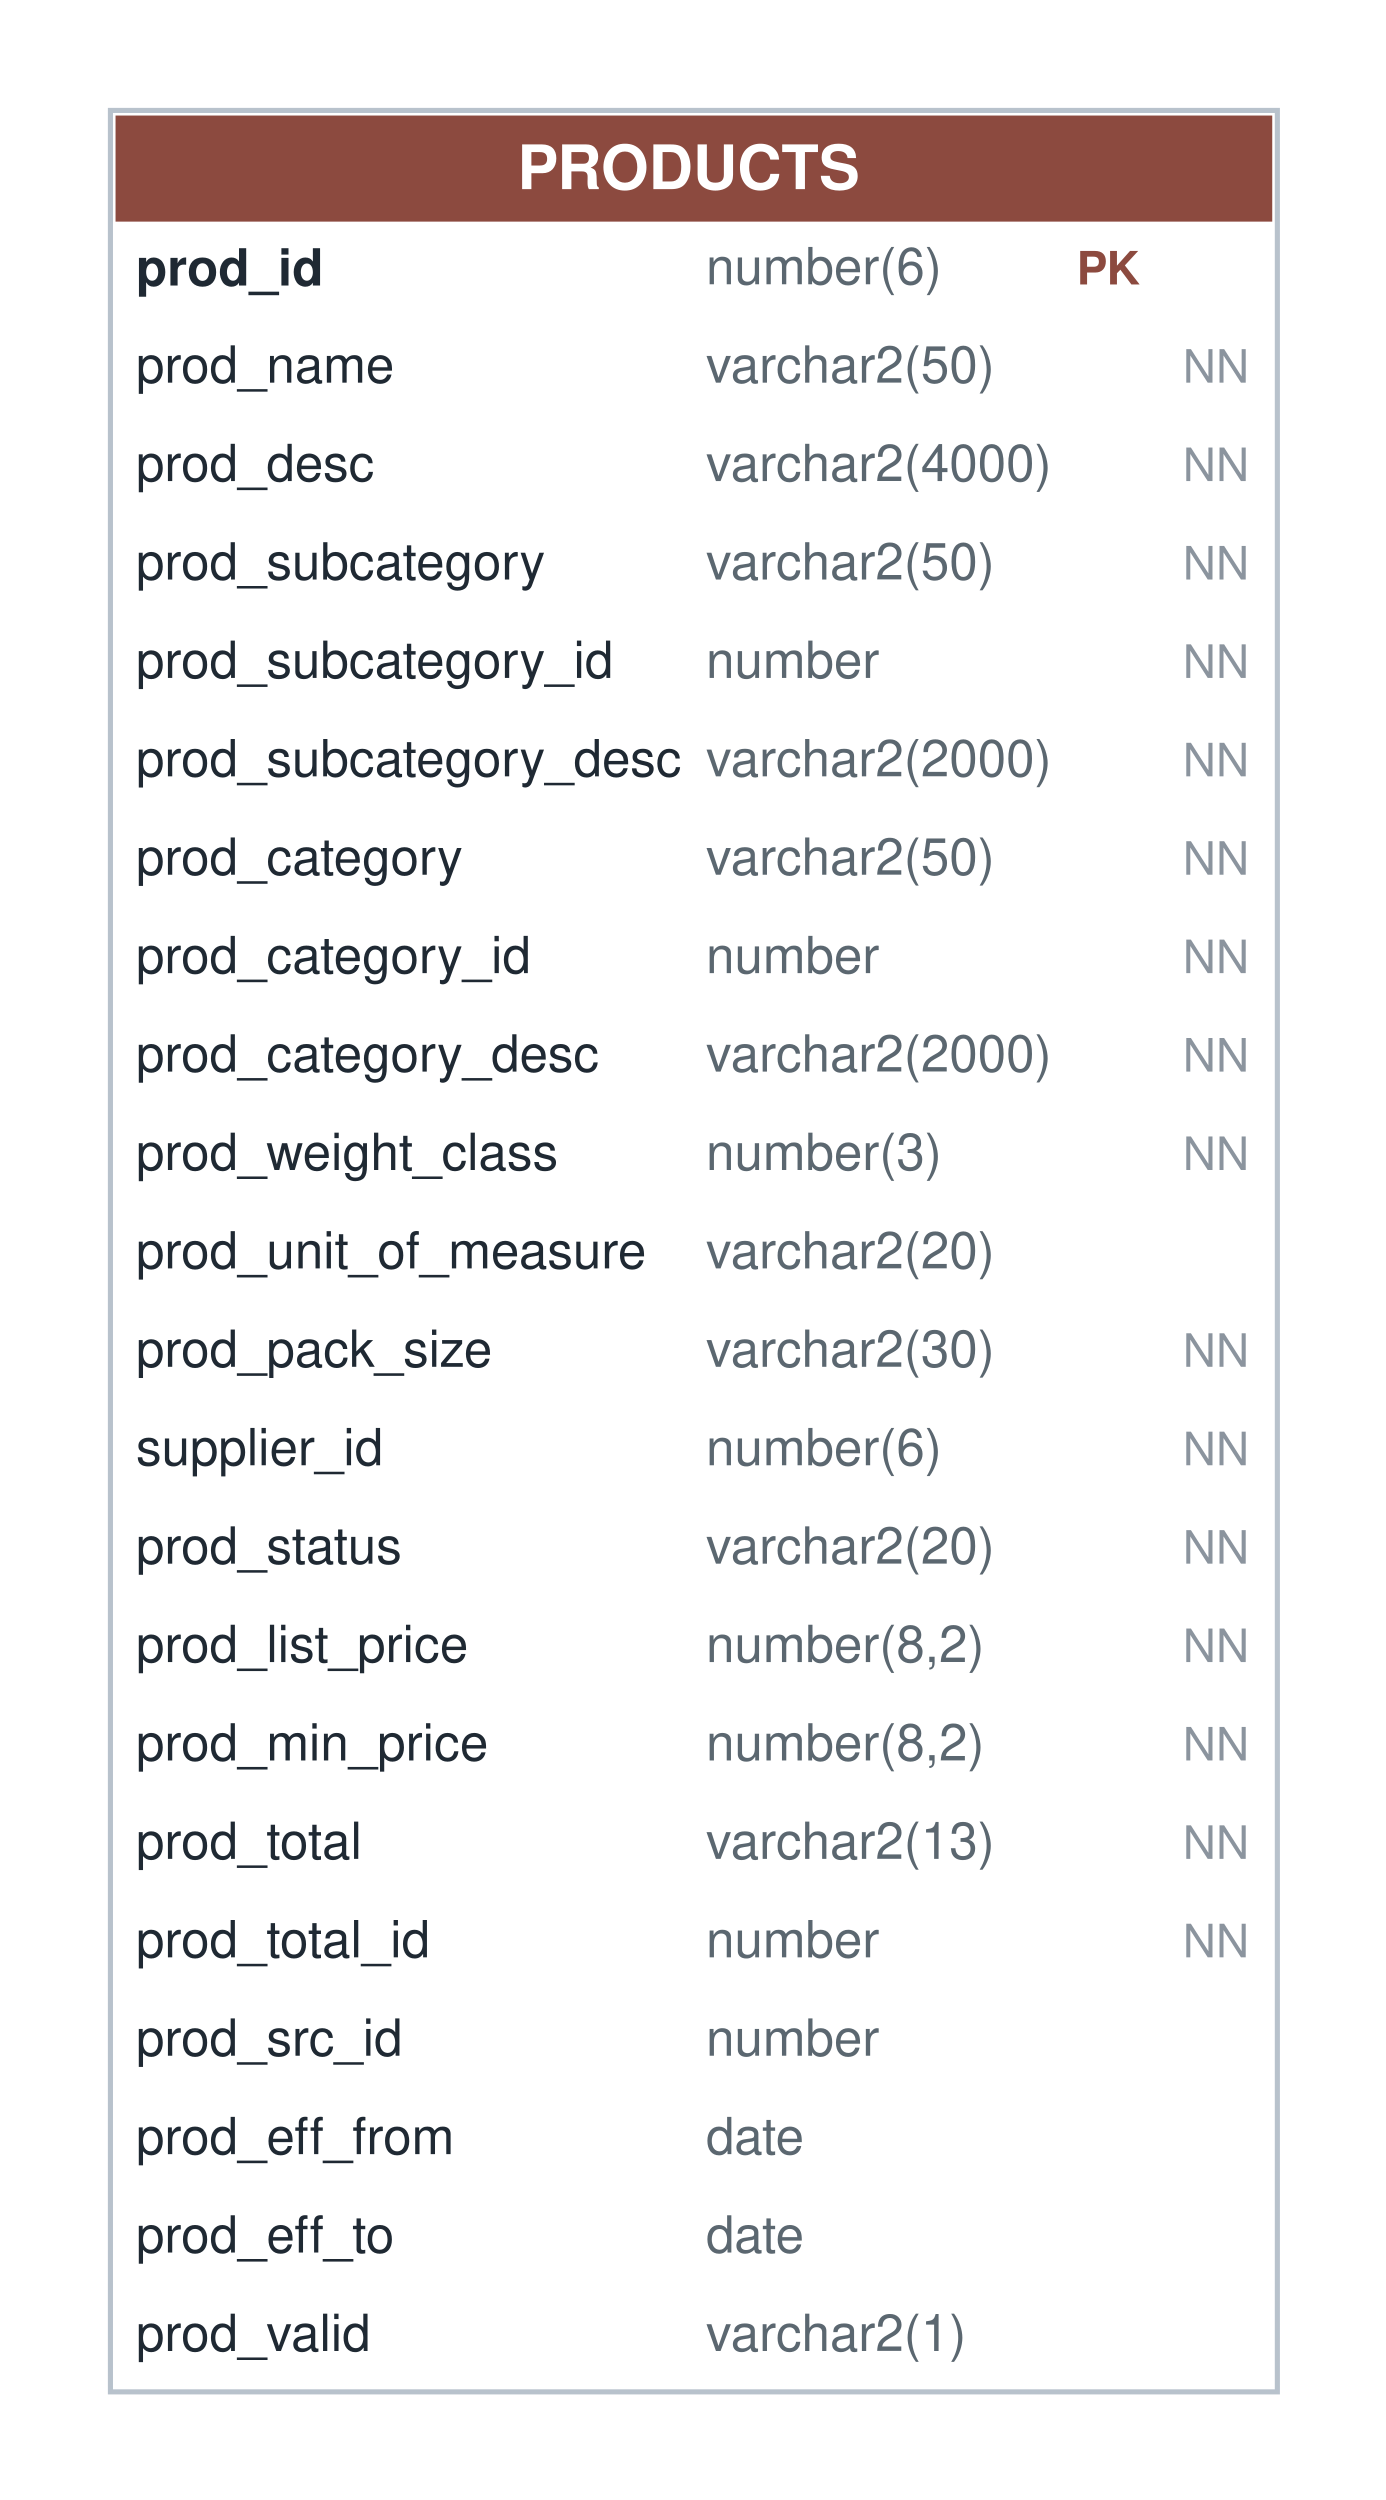
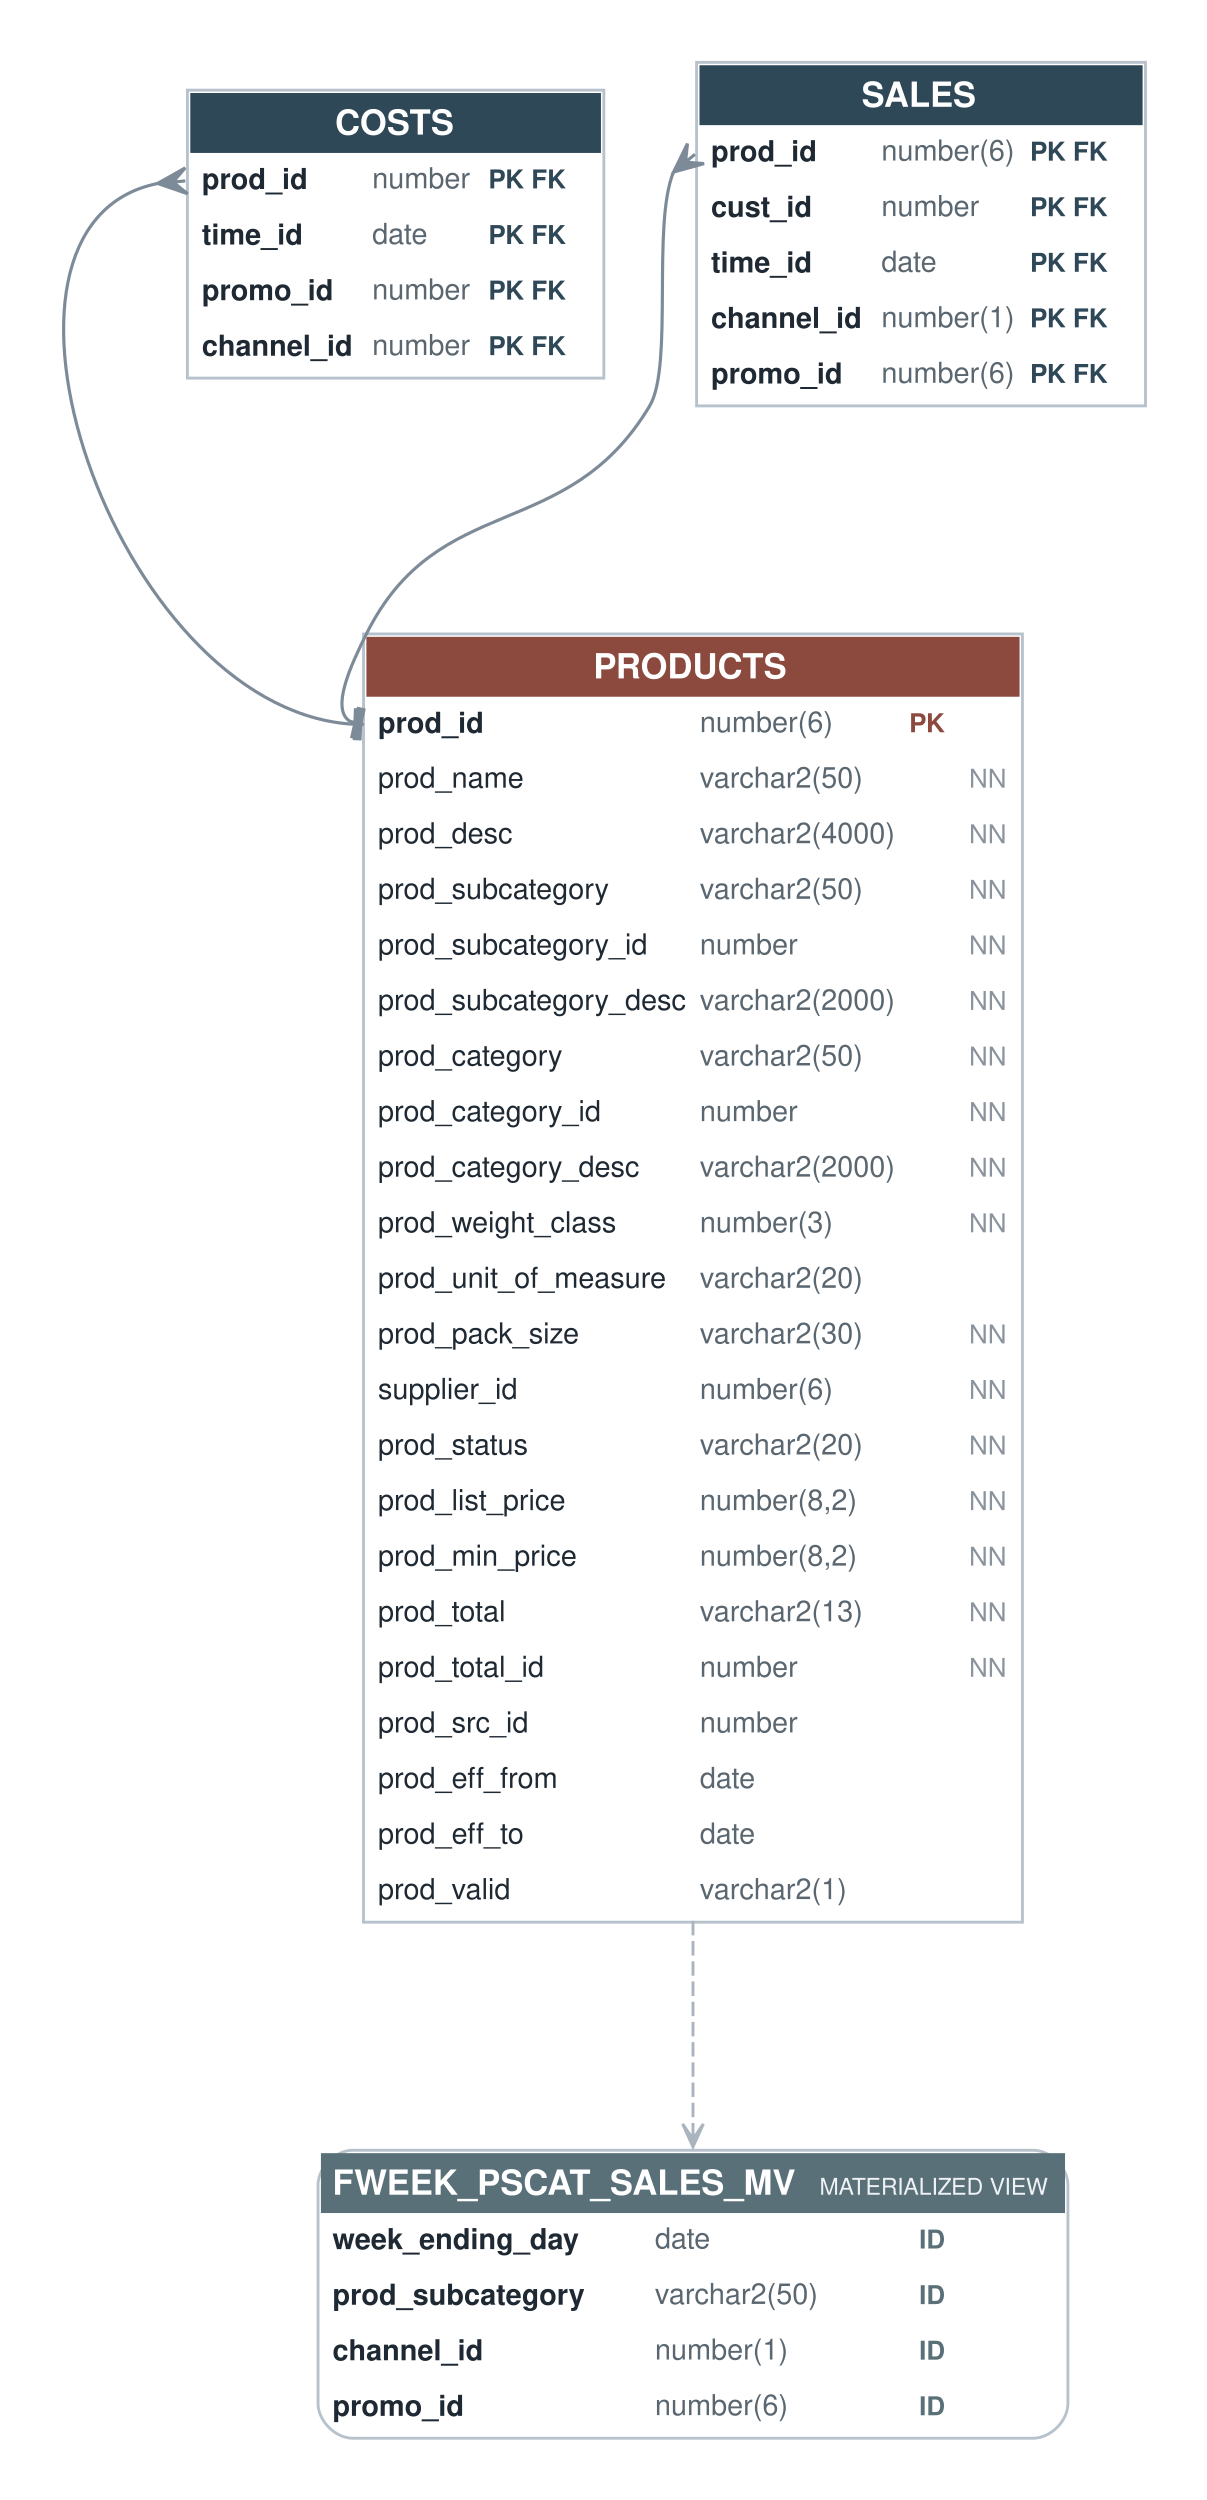
- <svg xmlns="http://www.w3.org/2000/svg" width="271pt" height="489pt" viewBox="0.00 0.00 271.00 489.00">
-   <g id="graph0" class="graph" transform="scale(1 1) rotate(0) translate(21.6 467.85)">
-     <polygon fill="white" stroke="none" points="-21.6,21.6 -21.6,-467.85 249.85,-467.85 249.85,21.6 -21.6,21.6" />
+ <svg xmlns="http://www.w3.org/2000/svg" width="418pt" height="866pt" viewBox="0.00 0.00 418.00 866.00">
+   <g id="graph0" class="graph" transform="scale(1 1) rotate(0) translate(21.6 844.6)">
+     <polygon fill="white" stroke="none" points="-21.6,21.6 -21.6,-844.6 396.8,-844.6 396.8,21.6 -21.6,21.6" />
    <g id="node1" class="node">
-       <polygon fill="#ffffff" stroke="none" points="0,0 0,-446.25 228.25,-446.25 228.25,0 0,0" />
-       <polygon fill="none" stroke="#b8c2cc" points="0,0 0,-446.25 228.25,-446.25 228.25,0 0,0" />
-       <polygon fill="#8c4a3f" stroke="none" points="1,-424.5 1,-445.25 227.25,-445.25 227.25,-424.5 1,-424.5" />
-       <text xml:space="preserve" text-anchor="start" x="79.62" y="-430.85" font-family="Helvetica,Arial,sans-serif" font-weight="bold" font-size="12.00" fill="white">PRODUCTS</text>
-       <text xml:space="preserve" text-anchor="start" x="5" y="-412" font-family="Helvetica,Arial,sans-serif" font-weight="bold" font-size="10.00" fill="#1f2933">prod_id</text>
-       <text xml:space="preserve" text-anchor="start" x="116.5" y="-412.25" font-family="Helvetica,Arial,sans-serif" font-size="10.00" fill="#5b6770">number(6)</text>
-       <text xml:space="preserve" text-anchor="start" x="189" y="-412.2" font-family="Helvetica,Arial,sans-serif" font-weight="bold" font-size="9.00" fill="#8c4a3f">PK</text>
-       <text xml:space="preserve" text-anchor="start" x="5" y="-393" font-family="Helvetica,Arial,sans-serif" font-size="10.00" fill="#1f2933">prod_name</text>
-       <text xml:space="preserve" text-anchor="start" x="116.5" y="-393" font-family="Helvetica,Arial,sans-serif" font-size="10.00" fill="#5b6770">varchar2(50)</text>
-       <text xml:space="preserve" text-anchor="start" x="209.75" y="-393" font-family="Helvetica,Arial,sans-serif" font-size="9.00" fill="#8b949e">NN</text>
-       <text xml:space="preserve" text-anchor="start" x="5" y="-373.75" font-family="Helvetica,Arial,sans-serif" font-size="10.00" fill="#1f2933">prod_desc</text>
-       <text xml:space="preserve" text-anchor="start" x="116.5" y="-373.75" font-family="Helvetica,Arial,sans-serif" font-size="10.00" fill="#5b6770">varchar2(4000)</text>
-       <text xml:space="preserve" text-anchor="start" x="209.75" y="-373.75" font-family="Helvetica,Arial,sans-serif" font-size="9.00" fill="#8b949e">NN</text>
-       <text xml:space="preserve" text-anchor="start" x="5" y="-354.5" font-family="Helvetica,Arial,sans-serif" font-size="10.00" fill="#1f2933">prod_subcategory</text>
-       <text xml:space="preserve" text-anchor="start" x="116.5" y="-354.5" font-family="Helvetica,Arial,sans-serif" font-size="10.00" fill="#5b6770">varchar2(50)</text>
-       <text xml:space="preserve" text-anchor="start" x="209.75" y="-354.5" font-family="Helvetica,Arial,sans-serif" font-size="9.00" fill="#8b949e">NN</text>
-       <text xml:space="preserve" text-anchor="start" x="5" y="-335.25" font-family="Helvetica,Arial,sans-serif" font-size="10.00" fill="#1f2933">prod_subcategory_id</text>
-       <text xml:space="preserve" text-anchor="start" x="116.5" y="-335.25" font-family="Helvetica,Arial,sans-serif" font-size="10.00" fill="#5b6770">number</text>
-       <text xml:space="preserve" text-anchor="start" x="209.75" y="-335.25" font-family="Helvetica,Arial,sans-serif" font-size="9.00" fill="#8b949e">NN</text>
-       <text xml:space="preserve" text-anchor="start" x="5" y="-316" font-family="Helvetica,Arial,sans-serif" font-size="10.00" fill="#1f2933">prod_subcategory_desc</text>
-       <text xml:space="preserve" text-anchor="start" x="116.5" y="-316" font-family="Helvetica,Arial,sans-serif" font-size="10.00" fill="#5b6770">varchar2(2000)</text>
-       <text xml:space="preserve" text-anchor="start" x="209.75" y="-316" font-family="Helvetica,Arial,sans-serif" font-size="9.00" fill="#8b949e">NN</text>
-       <text xml:space="preserve" text-anchor="start" x="5" y="-296.75" font-family="Helvetica,Arial,sans-serif" font-size="10.00" fill="#1f2933">prod_category</text>
-       <text xml:space="preserve" text-anchor="start" x="116.5" y="-296.75" font-family="Helvetica,Arial,sans-serif" font-size="10.00" fill="#5b6770">varchar2(50)</text>
-       <text xml:space="preserve" text-anchor="start" x="209.75" y="-296.75" font-family="Helvetica,Arial,sans-serif" font-size="9.00" fill="#8b949e">NN</text>
-       <text xml:space="preserve" text-anchor="start" x="5" y="-277.5" font-family="Helvetica,Arial,sans-serif" font-size="10.00" fill="#1f2933">prod_category_id</text>
-       <text xml:space="preserve" text-anchor="start" x="116.5" y="-277.5" font-family="Helvetica,Arial,sans-serif" font-size="10.00" fill="#5b6770">number</text>
-       <text xml:space="preserve" text-anchor="start" x="209.75" y="-277.5" font-family="Helvetica,Arial,sans-serif" font-size="9.00" fill="#8b949e">NN</text>
-       <text xml:space="preserve" text-anchor="start" x="5" y="-258.25" font-family="Helvetica,Arial,sans-serif" font-size="10.00" fill="#1f2933">prod_category_desc</text>
-       <text xml:space="preserve" text-anchor="start" x="116.5" y="-258.25" font-family="Helvetica,Arial,sans-serif" font-size="10.00" fill="#5b6770">varchar2(2000)</text>
-       <text xml:space="preserve" text-anchor="start" x="209.75" y="-258.25" font-family="Helvetica,Arial,sans-serif" font-size="9.00" fill="#8b949e">NN</text>
-       <text xml:space="preserve" text-anchor="start" x="5" y="-239" font-family="Helvetica,Arial,sans-serif" font-size="10.00" fill="#1f2933">prod_weight_class</text>
-       <text xml:space="preserve" text-anchor="start" x="116.5" y="-239" font-family="Helvetica,Arial,sans-serif" font-size="10.00" fill="#5b6770">number(3)</text>
-       <text xml:space="preserve" text-anchor="start" x="209.75" y="-239" font-family="Helvetica,Arial,sans-serif" font-size="9.00" fill="#8b949e">NN</text>
-       <text xml:space="preserve" text-anchor="start" x="5" y="-219.75" font-family="Helvetica,Arial,sans-serif" font-size="10.00" fill="#1f2933">prod_unit_of_measure</text>
-       <text xml:space="preserve" text-anchor="start" x="116.5" y="-219.75" font-family="Helvetica,Arial,sans-serif" font-size="10.00" fill="#5b6770">varchar2(20)</text>
-       <text xml:space="preserve" text-anchor="start" x="5" y="-200.5" font-family="Helvetica,Arial,sans-serif" font-size="10.00" fill="#1f2933">prod_pack_size</text>
-       <text xml:space="preserve" text-anchor="start" x="116.5" y="-200.5" font-family="Helvetica,Arial,sans-serif" font-size="10.00" fill="#5b6770">varchar2(30)</text>
-       <text xml:space="preserve" text-anchor="start" x="209.75" y="-200.5" font-family="Helvetica,Arial,sans-serif" font-size="9.00" fill="#8b949e">NN</text>
-       <text xml:space="preserve" text-anchor="start" x="5" y="-181.25" font-family="Helvetica,Arial,sans-serif" font-size="10.00" fill="#1f2933">supplier_id</text>
-       <text xml:space="preserve" text-anchor="start" x="116.5" y="-181.25" font-family="Helvetica,Arial,sans-serif" font-size="10.00" fill="#5b6770">number(6)</text>
-       <text xml:space="preserve" text-anchor="start" x="209.75" y="-181.25" font-family="Helvetica,Arial,sans-serif" font-size="9.00" fill="#8b949e">NN</text>
-       <text xml:space="preserve" text-anchor="start" x="5" y="-162" font-family="Helvetica,Arial,sans-serif" font-size="10.00" fill="#1f2933">prod_status</text>
-       <text xml:space="preserve" text-anchor="start" x="116.5" y="-162" font-family="Helvetica,Arial,sans-serif" font-size="10.00" fill="#5b6770">varchar2(20)</text>
-       <text xml:space="preserve" text-anchor="start" x="209.75" y="-162" font-family="Helvetica,Arial,sans-serif" font-size="9.00" fill="#8b949e">NN</text>
-       <text xml:space="preserve" text-anchor="start" x="5" y="-142.75" font-family="Helvetica,Arial,sans-serif" font-size="10.00" fill="#1f2933">prod_list_price</text>
-       <text xml:space="preserve" text-anchor="start" x="116.5" y="-142.75" font-family="Helvetica,Arial,sans-serif" font-size="10.00" fill="#5b6770">number(8,2)</text>
-       <text xml:space="preserve" text-anchor="start" x="209.75" y="-142.75" font-family="Helvetica,Arial,sans-serif" font-size="9.00" fill="#8b949e">NN</text>
-       <text xml:space="preserve" text-anchor="start" x="5" y="-123.5" font-family="Helvetica,Arial,sans-serif" font-size="10.00" fill="#1f2933">prod_min_price</text>
-       <text xml:space="preserve" text-anchor="start" x="116.5" y="-123.5" font-family="Helvetica,Arial,sans-serif" font-size="10.00" fill="#5b6770">number(8,2)</text>
-       <text xml:space="preserve" text-anchor="start" x="209.75" y="-123.5" font-family="Helvetica,Arial,sans-serif" font-size="9.00" fill="#8b949e">NN</text>
-       <text xml:space="preserve" text-anchor="start" x="5" y="-104.25" font-family="Helvetica,Arial,sans-serif" font-size="10.00" fill="#1f2933">prod_total</text>
-       <text xml:space="preserve" text-anchor="start" x="116.5" y="-104.25" font-family="Helvetica,Arial,sans-serif" font-size="10.00" fill="#5b6770">varchar2(13)</text>
-       <text xml:space="preserve" text-anchor="start" x="209.75" y="-104.25" font-family="Helvetica,Arial,sans-serif" font-size="9.00" fill="#8b949e">NN</text>
-       <text xml:space="preserve" text-anchor="start" x="5" y="-85" font-family="Helvetica,Arial,sans-serif" font-size="10.00" fill="#1f2933">prod_total_id</text>
-       <text xml:space="preserve" text-anchor="start" x="116.5" y="-85" font-family="Helvetica,Arial,sans-serif" font-size="10.00" fill="#5b6770">number</text>
-       <text xml:space="preserve" text-anchor="start" x="209.75" y="-85" font-family="Helvetica,Arial,sans-serif" font-size="9.00" fill="#8b949e">NN</text>
-       <text xml:space="preserve" text-anchor="start" x="5" y="-65.75" font-family="Helvetica,Arial,sans-serif" font-size="10.00" fill="#1f2933">prod_src_id</text>
-       <text xml:space="preserve" text-anchor="start" x="116.5" y="-65.75" font-family="Helvetica,Arial,sans-serif" font-size="10.00" fill="#5b6770">number</text>
-       <text xml:space="preserve" text-anchor="start" x="5" y="-46.5" font-family="Helvetica,Arial,sans-serif" font-size="10.00" fill="#1f2933">prod_eff_from</text>
-       <text xml:space="preserve" text-anchor="start" x="116.5" y="-46.5" font-family="Helvetica,Arial,sans-serif" font-size="10.00" fill="#5b6770">date</text>
-       <text xml:space="preserve" text-anchor="start" x="5" y="-27.25" font-family="Helvetica,Arial,sans-serif" font-size="10.00" fill="#1f2933">prod_eff_to</text>
-       <text xml:space="preserve" text-anchor="start" x="116.5" y="-27.25" font-family="Helvetica,Arial,sans-serif" font-size="10.00" fill="#5b6770">date</text>
-       <text xml:space="preserve" text-anchor="start" x="5" y="-8" font-family="Helvetica,Arial,sans-serif" font-size="10.00" fill="#1f2933">prod_valid</text>
-       <text xml:space="preserve" text-anchor="start" x="116.5" y="-8" font-family="Helvetica,Arial,sans-serif" font-size="10.00" fill="#5b6770">varchar2(1)</text>
+       <polygon fill="#ffffff" stroke="none" points="104.32,-178.75 104.32,-625 332.57,-625 332.57,-178.75 104.32,-178.75" />
+       <polygon fill="none" stroke="#b8c2cc" points="104.32,-178.75 104.32,-625 332.57,-625 332.57,-178.75 104.32,-178.75" />
+       <polygon fill="#8c4a3f" stroke="none" points="105.32,-603.25 105.32,-624 331.57,-624 331.57,-603.25 105.32,-603.25" />
+       <text xml:space="preserve" text-anchor="start" x="183.95" y="-609.6" font-family="Helvetica,Arial,sans-serif" font-weight="bold" font-size="12.00" fill="white">PRODUCTS</text>
+       <text xml:space="preserve" text-anchor="start" x="109.32" y="-590.75" font-family="Helvetica,Arial,sans-serif" font-weight="bold" font-size="10.00" fill="#1f2933">prod_id</text>
+       <text xml:space="preserve" text-anchor="start" x="220.82" y="-591" font-family="Helvetica,Arial,sans-serif" font-size="10.00" fill="#5b6770">number(6)</text>
+       <text xml:space="preserve" text-anchor="start" x="293.32" y="-590.95" font-family="Helvetica,Arial,sans-serif" font-weight="bold" font-size="9.00" fill="#8c4a3f">PK</text>
+       <text xml:space="preserve" text-anchor="start" x="109.32" y="-571.75" font-family="Helvetica,Arial,sans-serif" font-size="10.00" fill="#1f2933">prod_name</text>
+       <text xml:space="preserve" text-anchor="start" x="220.82" y="-571.75" font-family="Helvetica,Arial,sans-serif" font-size="10.00" fill="#5b6770">varchar2(50)</text>
+       <text xml:space="preserve" text-anchor="start" x="314.07" y="-571.75" font-family="Helvetica,Arial,sans-serif" font-size="9.00" fill="#8b949e">NN</text>
+       <text xml:space="preserve" text-anchor="start" x="109.32" y="-552.5" font-family="Helvetica,Arial,sans-serif" font-size="10.00" fill="#1f2933">prod_desc</text>
+       <text xml:space="preserve" text-anchor="start" x="220.82" y="-552.5" font-family="Helvetica,Arial,sans-serif" font-size="10.00" fill="#5b6770">varchar2(4000)</text>
+       <text xml:space="preserve" text-anchor="start" x="314.07" y="-552.5" font-family="Helvetica,Arial,sans-serif" font-size="9.00" fill="#8b949e">NN</text>
+       <text xml:space="preserve" text-anchor="start" x="109.32" y="-533.25" font-family="Helvetica,Arial,sans-serif" font-size="10.00" fill="#1f2933">prod_subcategory</text>
+       <text xml:space="preserve" text-anchor="start" x="220.82" y="-533.25" font-family="Helvetica,Arial,sans-serif" font-size="10.00" fill="#5b6770">varchar2(50)</text>
+       <text xml:space="preserve" text-anchor="start" x="314.07" y="-533.25" font-family="Helvetica,Arial,sans-serif" font-size="9.00" fill="#8b949e">NN</text>
+       <text xml:space="preserve" text-anchor="start" x="109.32" y="-514" font-family="Helvetica,Arial,sans-serif" font-size="10.00" fill="#1f2933">prod_subcategory_id</text>
+       <text xml:space="preserve" text-anchor="start" x="220.82" y="-514" font-family="Helvetica,Arial,sans-serif" font-size="10.00" fill="#5b6770">number</text>
+       <text xml:space="preserve" text-anchor="start" x="314.07" y="-514" font-family="Helvetica,Arial,sans-serif" font-size="9.00" fill="#8b949e">NN</text>
+       <text xml:space="preserve" text-anchor="start" x="109.32" y="-494.75" font-family="Helvetica,Arial,sans-serif" font-size="10.00" fill="#1f2933">prod_subcategory_desc</text>
+       <text xml:space="preserve" text-anchor="start" x="220.82" y="-494.75" font-family="Helvetica,Arial,sans-serif" font-size="10.00" fill="#5b6770">varchar2(2000)</text>
+       <text xml:space="preserve" text-anchor="start" x="314.07" y="-494.75" font-family="Helvetica,Arial,sans-serif" font-size="9.00" fill="#8b949e">NN</text>
+       <text xml:space="preserve" text-anchor="start" x="109.32" y="-475.5" font-family="Helvetica,Arial,sans-serif" font-size="10.00" fill="#1f2933">prod_category</text>
+       <text xml:space="preserve" text-anchor="start" x="220.82" y="-475.5" font-family="Helvetica,Arial,sans-serif" font-size="10.00" fill="#5b6770">varchar2(50)</text>
+       <text xml:space="preserve" text-anchor="start" x="314.07" y="-475.5" font-family="Helvetica,Arial,sans-serif" font-size="9.00" fill="#8b949e">NN</text>
+       <text xml:space="preserve" text-anchor="start" x="109.32" y="-456.25" font-family="Helvetica,Arial,sans-serif" font-size="10.00" fill="#1f2933">prod_category_id</text>
+       <text xml:space="preserve" text-anchor="start" x="220.82" y="-456.25" font-family="Helvetica,Arial,sans-serif" font-size="10.00" fill="#5b6770">number</text>
+       <text xml:space="preserve" text-anchor="start" x="314.07" y="-456.25" font-family="Helvetica,Arial,sans-serif" font-size="9.00" fill="#8b949e">NN</text>
+       <text xml:space="preserve" text-anchor="start" x="109.32" y="-437" font-family="Helvetica,Arial,sans-serif" font-size="10.00" fill="#1f2933">prod_category_desc</text>
+       <text xml:space="preserve" text-anchor="start" x="220.82" y="-437" font-family="Helvetica,Arial,sans-serif" font-size="10.00" fill="#5b6770">varchar2(2000)</text>
+       <text xml:space="preserve" text-anchor="start" x="314.07" y="-437" font-family="Helvetica,Arial,sans-serif" font-size="9.00" fill="#8b949e">NN</text>
+       <text xml:space="preserve" text-anchor="start" x="109.32" y="-417.75" font-family="Helvetica,Arial,sans-serif" font-size="10.00" fill="#1f2933">prod_weight_class</text>
+       <text xml:space="preserve" text-anchor="start" x="220.82" y="-417.75" font-family="Helvetica,Arial,sans-serif" font-size="10.00" fill="#5b6770">number(3)</text>
+       <text xml:space="preserve" text-anchor="start" x="314.07" y="-417.75" font-family="Helvetica,Arial,sans-serif" font-size="9.00" fill="#8b949e">NN</text>
+       <text xml:space="preserve" text-anchor="start" x="109.32" y="-398.5" font-family="Helvetica,Arial,sans-serif" font-size="10.00" fill="#1f2933">prod_unit_of_measure</text>
+       <text xml:space="preserve" text-anchor="start" x="220.82" y="-398.5" font-family="Helvetica,Arial,sans-serif" font-size="10.00" fill="#5b6770">varchar2(20)</text>
+       <text xml:space="preserve" text-anchor="start" x="109.32" y="-379.25" font-family="Helvetica,Arial,sans-serif" font-size="10.00" fill="#1f2933">prod_pack_size</text>
+       <text xml:space="preserve" text-anchor="start" x="220.82" y="-379.25" font-family="Helvetica,Arial,sans-serif" font-size="10.00" fill="#5b6770">varchar2(30)</text>
+       <text xml:space="preserve" text-anchor="start" x="314.07" y="-379.25" font-family="Helvetica,Arial,sans-serif" font-size="9.00" fill="#8b949e">NN</text>
+       <text xml:space="preserve" text-anchor="start" x="109.32" y="-360" font-family="Helvetica,Arial,sans-serif" font-size="10.00" fill="#1f2933">supplier_id</text>
+       <text xml:space="preserve" text-anchor="start" x="220.82" y="-360" font-family="Helvetica,Arial,sans-serif" font-size="10.00" fill="#5b6770">number(6)</text>
+       <text xml:space="preserve" text-anchor="start" x="314.07" y="-360" font-family="Helvetica,Arial,sans-serif" font-size="9.00" fill="#8b949e">NN</text>
+       <text xml:space="preserve" text-anchor="start" x="109.32" y="-340.75" font-family="Helvetica,Arial,sans-serif" font-size="10.00" fill="#1f2933">prod_status</text>
+       <text xml:space="preserve" text-anchor="start" x="220.82" y="-340.75" font-family="Helvetica,Arial,sans-serif" font-size="10.00" fill="#5b6770">varchar2(20)</text>
+       <text xml:space="preserve" text-anchor="start" x="314.07" y="-340.75" font-family="Helvetica,Arial,sans-serif" font-size="9.00" fill="#8b949e">NN</text>
+       <text xml:space="preserve" text-anchor="start" x="109.32" y="-321.5" font-family="Helvetica,Arial,sans-serif" font-size="10.00" fill="#1f2933">prod_list_price</text>
+       <text xml:space="preserve" text-anchor="start" x="220.82" y="-321.5" font-family="Helvetica,Arial,sans-serif" font-size="10.00" fill="#5b6770">number(8,2)</text>
+       <text xml:space="preserve" text-anchor="start" x="314.07" y="-321.5" font-family="Helvetica,Arial,sans-serif" font-size="9.00" fill="#8b949e">NN</text>
+       <text xml:space="preserve" text-anchor="start" x="109.32" y="-302.25" font-family="Helvetica,Arial,sans-serif" font-size="10.00" fill="#1f2933">prod_min_price</text>
+       <text xml:space="preserve" text-anchor="start" x="220.82" y="-302.25" font-family="Helvetica,Arial,sans-serif" font-size="10.00" fill="#5b6770">number(8,2)</text>
+       <text xml:space="preserve" text-anchor="start" x="314.07" y="-302.25" font-family="Helvetica,Arial,sans-serif" font-size="9.00" fill="#8b949e">NN</text>
+       <text xml:space="preserve" text-anchor="start" x="109.32" y="-283" font-family="Helvetica,Arial,sans-serif" font-size="10.00" fill="#1f2933">prod_total</text>
+       <text xml:space="preserve" text-anchor="start" x="220.82" y="-283" font-family="Helvetica,Arial,sans-serif" font-size="10.00" fill="#5b6770">varchar2(13)</text>
+       <text xml:space="preserve" text-anchor="start" x="314.07" y="-283" font-family="Helvetica,Arial,sans-serif" font-size="9.00" fill="#8b949e">NN</text>
+       <text xml:space="preserve" text-anchor="start" x="109.32" y="-263.75" font-family="Helvetica,Arial,sans-serif" font-size="10.00" fill="#1f2933">prod_total_id</text>
+       <text xml:space="preserve" text-anchor="start" x="220.82" y="-263.75" font-family="Helvetica,Arial,sans-serif" font-size="10.00" fill="#5b6770">number</text>
+       <text xml:space="preserve" text-anchor="start" x="314.07" y="-263.75" font-family="Helvetica,Arial,sans-serif" font-size="9.00" fill="#8b949e">NN</text>
+       <text xml:space="preserve" text-anchor="start" x="109.32" y="-244.5" font-family="Helvetica,Arial,sans-serif" font-size="10.00" fill="#1f2933">prod_src_id</text>
+       <text xml:space="preserve" text-anchor="start" x="220.82" y="-244.5" font-family="Helvetica,Arial,sans-serif" font-size="10.00" fill="#5b6770">number</text>
+       <text xml:space="preserve" text-anchor="start" x="109.32" y="-225.25" font-family="Helvetica,Arial,sans-serif" font-size="10.00" fill="#1f2933">prod_eff_from</text>
+       <text xml:space="preserve" text-anchor="start" x="220.82" y="-225.25" font-family="Helvetica,Arial,sans-serif" font-size="10.00" fill="#5b6770">date</text>
+       <text xml:space="preserve" text-anchor="start" x="109.32" y="-206" font-family="Helvetica,Arial,sans-serif" font-size="10.00" fill="#1f2933">prod_eff_to</text>
+       <text xml:space="preserve" text-anchor="start" x="220.82" y="-206" font-family="Helvetica,Arial,sans-serif" font-size="10.00" fill="#5b6770">date</text>
+       <text xml:space="preserve" text-anchor="start" x="109.32" y="-186.75" font-family="Helvetica,Arial,sans-serif" font-size="10.00" fill="#1f2933">prod_valid</text>
+       <text xml:space="preserve" text-anchor="start" x="220.82" y="-186.75" font-family="Helvetica,Arial,sans-serif" font-size="10.00" fill="#5b6770">varchar2(1)</text>
+     </g>
+     <g id="node3" class="node">
+       <path fill="#ffffff" stroke="none" d="M100.57,0C100.57,0 336.32,0 336.32,0 342.32,0 348.32,-6 348.32,-12 348.32,-12 348.32,-87.75 348.32,-87.75 348.32,-93.75 342.32,-99.75 336.32,-99.75 336.32,-99.75 100.57,-99.75 100.57,-99.75 94.57,-99.75 88.57,-93.75 88.57,-87.75 88.57,-87.75 88.57,-12 88.57,-12 88.57,-6 94.57,0 100.57,0" />
+       <path fill="none" stroke="#b8c2cc" d="M100.57,0C100.57,0 336.32,0 336.32,0 342.32,0 348.32,-6 348.32,-12 348.32,-12 348.32,-87.75 348.32,-87.75 348.32,-93.75 342.32,-99.75 336.32,-99.75 336.32,-99.75 100.57,-99.75 100.57,-99.75 94.57,-99.75 88.57,-93.75 88.57,-87.75 88.57,-87.75 88.57,-12 88.57,-12 88.57,-6 94.57,0 100.57,0" />
+       <polygon fill="#5a7078" stroke="none" points="89.57,-78 89.57,-98.75 347.32,-98.75 347.32,-78 89.57,-78" />
+       <text xml:space="preserve" text-anchor="start" x="93.57" y="-84.35" font-family="Helvetica,Arial,sans-serif" font-weight="bold" font-size="12.00" fill="white">FWEEK_PSCAT_SALES_MV</text>
+       <text xml:space="preserve" text-anchor="start" x="257.82" y="-84.35" font-family="Helvetica,Arial,sans-serif" font-size="8.00" fill="#eef2f5">  MATERIALIZED VIEW</text>
+       <text xml:space="preserve" text-anchor="start" x="93.57" y="-65.5" font-family="Helvetica,Arial,sans-serif" font-weight="bold" font-size="10.00" fill="#1f2933">week_ending_day</text>
+       <text xml:space="preserve" text-anchor="start" x="205.26" y="-65.75" font-family="Helvetica,Arial,sans-serif" font-size="10.00" fill="#5b6770">date</text>
+       <text xml:space="preserve" text-anchor="start" x="296.79" y="-65.7" font-family="Helvetica,Arial,sans-serif" font-weight="bold" font-size="9.00" fill="#5a7078">ID</text>
+       <text xml:space="preserve" text-anchor="start" x="93.57" y="-46.25" font-family="Helvetica,Arial,sans-serif" font-weight="bold" font-size="10.00" fill="#1f2933">prod_subcategory</text>
+       <text xml:space="preserve" text-anchor="start" x="205.26" y="-46.5" font-family="Helvetica,Arial,sans-serif" font-size="10.00" fill="#5b6770">varchar2(50)</text>
+       <text xml:space="preserve" text-anchor="start" x="296.79" y="-46.45" font-family="Helvetica,Arial,sans-serif" font-weight="bold" font-size="9.00" fill="#5a7078">ID</text>
+       <text xml:space="preserve" text-anchor="start" x="93.57" y="-27" font-family="Helvetica,Arial,sans-serif" font-weight="bold" font-size="10.00" fill="#1f2933">channel_id</text>
+       <text xml:space="preserve" text-anchor="start" x="205.26" y="-27.25" font-family="Helvetica,Arial,sans-serif" font-size="10.00" fill="#5b6770">number(1)</text>
+       <text xml:space="preserve" text-anchor="start" x="296.79" y="-27.2" font-family="Helvetica,Arial,sans-serif" font-weight="bold" font-size="9.00" fill="#5a7078">ID</text>
+       <text xml:space="preserve" text-anchor="start" x="93.57" y="-7.75" font-family="Helvetica,Arial,sans-serif" font-weight="bold" font-size="10.00" fill="#1f2933">promo_id</text>
+       <text xml:space="preserve" text-anchor="start" x="205.26" y="-8" font-family="Helvetica,Arial,sans-serif" font-size="10.00" fill="#5b6770">number(6)</text>
+       <text xml:space="preserve" text-anchor="start" x="296.79" y="-7.95" font-family="Helvetica,Arial,sans-serif" font-weight="bold" font-size="9.00" fill="#5a7078">ID</text>
+     </g>
+     <g id="edge3" class="edge">
+       <path fill="none" stroke="#a9b4bf" stroke-dasharray="5,2" d="M218.45,-179.21C218.45,-153.45 218.45,-129.14 218.45,-108.75" />
+       <polygon fill="#a9b4bf" stroke="#a9b4bf" points="218.45,-100.89 222.05,-108.89 218.45,-103.67 218.45,-108.89 218.45,-108.89 218.45,-108.89 218.45,-103.67 214.85,-108.89 218.45,-100.89" />
+     </g>
+     <g id="node2" class="node">
+       <polygon fill="#ffffff" stroke="none" points="43.32,-713.62 43.32,-813.38 187.57,-813.38 187.57,-713.62 43.32,-713.62" />
+       <polygon fill="none" stroke="#b8c2cc" points="43.32,-713.62 43.32,-813.38 187.57,-813.38 187.57,-713.62 43.32,-713.62" />
+       <polygon fill="#2f4858" stroke="none" points="44.32,-791.62 44.32,-812.38 186.57,-812.38 186.57,-791.62 44.32,-791.62" />
+       <text xml:space="preserve" text-anchor="start" x="94.45" y="-797.98" font-family="Helvetica,Arial,sans-serif" font-weight="bold" font-size="12.00" fill="white">COSTS</text>
+       <text xml:space="preserve" text-anchor="start" x="48.32" y="-779.12" font-family="Helvetica,Arial,sans-serif" font-weight="bold" font-size="10.00" fill="#1f2933">prod_id</text>
+       <text xml:space="preserve" text-anchor="start" x="107.32" y="-779.38" font-family="Helvetica,Arial,sans-serif" font-size="10.00" fill="#5b6770">number</text>
+       <text xml:space="preserve" text-anchor="start" x="147.57" y="-779.33" font-family="Helvetica,Arial,sans-serif" font-weight="bold" font-size="9.00" fill="#2f4858">PK FK</text>
+       <text xml:space="preserve" text-anchor="start" x="48.32" y="-759.88" font-family="Helvetica,Arial,sans-serif" font-weight="bold" font-size="10.00" fill="#1f2933">time_id</text>
+       <text xml:space="preserve" text-anchor="start" x="107.32" y="-760.12" font-family="Helvetica,Arial,sans-serif" font-size="10.00" fill="#5b6770">date</text>
+       <text xml:space="preserve" text-anchor="start" x="147.57" y="-760.08" font-family="Helvetica,Arial,sans-serif" font-weight="bold" font-size="9.00" fill="#2f4858">PK FK</text>
+       <text xml:space="preserve" text-anchor="start" x="48.32" y="-740.62" font-family="Helvetica,Arial,sans-serif" font-weight="bold" font-size="10.00" fill="#1f2933">promo_id</text>
+       <text xml:space="preserve" text-anchor="start" x="107.32" y="-740.88" font-family="Helvetica,Arial,sans-serif" font-size="10.00" fill="#5b6770">number</text>
+       <text xml:space="preserve" text-anchor="start" x="147.57" y="-740.83" font-family="Helvetica,Arial,sans-serif" font-weight="bold" font-size="9.00" fill="#2f4858">PK FK</text>
+       <text xml:space="preserve" text-anchor="start" x="48.32" y="-721.38" font-family="Helvetica,Arial,sans-serif" font-weight="bold" font-size="10.00" fill="#1f2933">channel_id</text>
+       <text xml:space="preserve" text-anchor="start" x="107.32" y="-721.62" font-family="Helvetica,Arial,sans-serif" font-size="10.00" fill="#5b6770">number</text>
+       <text xml:space="preserve" text-anchor="start" x="147.57" y="-721.58" font-family="Helvetica,Arial,sans-serif" font-weight="bold" font-size="9.00" fill="#2f4858">PK FK</text>
+     </g>
+     <g id="edge1" class="edge">
+       <path fill="none" stroke="#7d8b99" stroke-width="1.1" d="M33.24,-781.08C-38.21,-767.14 17.65,-600.33 99.41,-593.82" />
+       <polygon fill="#7d8b99" stroke="#7d8b99" stroke-width="1.1" points="33,-781.05 42.55,-786.45 38.34,-781.54 42.59,-781.93 42.59,-781.93 42.59,-781.93 38.34,-781.54 43.37,-777.49 33,-781.05" />
+       <polygon fill="#7d8b99" stroke="#7d8b99" stroke-width="1.1" points="103.12,-588.67 103.52,-598.66 101.52,-598.74 101.13,-588.75 103.12,-588.67" />
+       <polyline fill="none" stroke="#7d8b99" stroke-width="1.1" points="104.32,-593.62 99.33,-593.82" />
+     </g>
+     <g id="node4" class="node">
+       <polygon fill="#ffffff" stroke="none" points="219.7,-704 219.7,-823 375.2,-823 375.2,-704 219.7,-704" />
+       <polygon fill="none" stroke="#b8c2cc" points="219.7,-704 219.7,-823 375.2,-823 375.2,-704 219.7,-704" />
+       <polygon fill="#2f4858" stroke="none" points="220.7,-801.25 220.7,-822 374.2,-822 374.2,-801.25 220.7,-801.25" />
+       <text xml:space="preserve" text-anchor="start" x="276.82" y="-807.6" font-family="Helvetica,Arial,sans-serif" font-weight="bold" font-size="12.00" fill="white">SALES</text>
+       <text xml:space="preserve" text-anchor="start" x="224.7" y="-788.75" font-family="Helvetica,Arial,sans-serif" font-weight="bold" font-size="10.00" fill="#1f2933">prod_id</text>
+       <text xml:space="preserve" text-anchor="start" x="283.7" y="-789" font-family="Helvetica,Arial,sans-serif" font-size="10.00" fill="#5b6770">number(6)</text>
+       <text xml:space="preserve" text-anchor="start" x="335.2" y="-788.95" font-family="Helvetica,Arial,sans-serif" font-weight="bold" font-size="9.00" fill="#2f4858">PK FK</text>
+       <text xml:space="preserve" text-anchor="start" x="224.7" y="-769.5" font-family="Helvetica,Arial,sans-serif" font-weight="bold" font-size="10.00" fill="#1f2933">cust_id</text>
+       <text xml:space="preserve" text-anchor="start" x="283.7" y="-769.75" font-family="Helvetica,Arial,sans-serif" font-size="10.00" fill="#5b6770">number</text>
+       <text xml:space="preserve" text-anchor="start" x="335.2" y="-769.7" font-family="Helvetica,Arial,sans-serif" font-weight="bold" font-size="9.00" fill="#2f4858">PK FK</text>
+       <text xml:space="preserve" text-anchor="start" x="224.7" y="-750.25" font-family="Helvetica,Arial,sans-serif" font-weight="bold" font-size="10.00" fill="#1f2933">time_id</text>
+       <text xml:space="preserve" text-anchor="start" x="283.7" y="-750.5" font-family="Helvetica,Arial,sans-serif" font-size="10.00" fill="#5b6770">date</text>
+       <text xml:space="preserve" text-anchor="start" x="335.2" y="-750.45" font-family="Helvetica,Arial,sans-serif" font-weight="bold" font-size="9.00" fill="#2f4858">PK FK</text>
+       <text xml:space="preserve" text-anchor="start" x="224.7" y="-731" font-family="Helvetica,Arial,sans-serif" font-weight="bold" font-size="10.00" fill="#1f2933">channel_id</text>
+       <text xml:space="preserve" text-anchor="start" x="283.7" y="-731.25" font-family="Helvetica,Arial,sans-serif" font-size="10.00" fill="#5b6770">number(1)</text>
+       <text xml:space="preserve" text-anchor="start" x="335.2" y="-731.2" font-family="Helvetica,Arial,sans-serif" font-weight="bold" font-size="9.00" fill="#2f4858">PK FK</text>
+       <text xml:space="preserve" text-anchor="start" x="224.7" y="-711.75" font-family="Helvetica,Arial,sans-serif" font-weight="bold" font-size="10.00" fill="#1f2933">promo_id</text>
+       <text xml:space="preserve" text-anchor="start" x="283.7" y="-712" font-family="Helvetica,Arial,sans-serif" font-size="10.00" fill="#5b6770">number(6)</text>
+       <text xml:space="preserve" text-anchor="start" x="335.2" y="-711.95" font-family="Helvetica,Arial,sans-serif" font-weight="bold" font-size="9.00" fill="#2f4858">PK FK</text>
+     </g>
+     <g id="edge2" class="edge">
+       <path fill="none" stroke="#7d8b99" stroke-width="1.1" d="M211.71,-785C204.19,-767.03 211.7,-717.82 203.45,-704 174.75,-655.93 130.3,-675.11 105.32,-625 99.97,-614.27 92.78,-598.81 99.71,-594.68" />
+       <polygon fill="#7d8b99" stroke="#7d8b99" stroke-width="1.1" points="211.72,-785 216.54,-794.85 215.85,-788.43 219.13,-791.15 219.13,-791.15 219.13,-791.15 215.85,-788.43 222.29,-787.93 211.72,-785" />
+       <polygon fill="#7d8b99" stroke="#7d8b99" stroke-width="1.1" points="102.24,-588.97 104.46,-598.72 102.51,-599.17 100.29,-589.42 102.24,-588.97" />
+       <polyline fill="none" stroke="#7d8b99" stroke-width="1.1" points="104.32,-593.62 99.45,-594.74" />
    </g>
  </g>
</svg>
